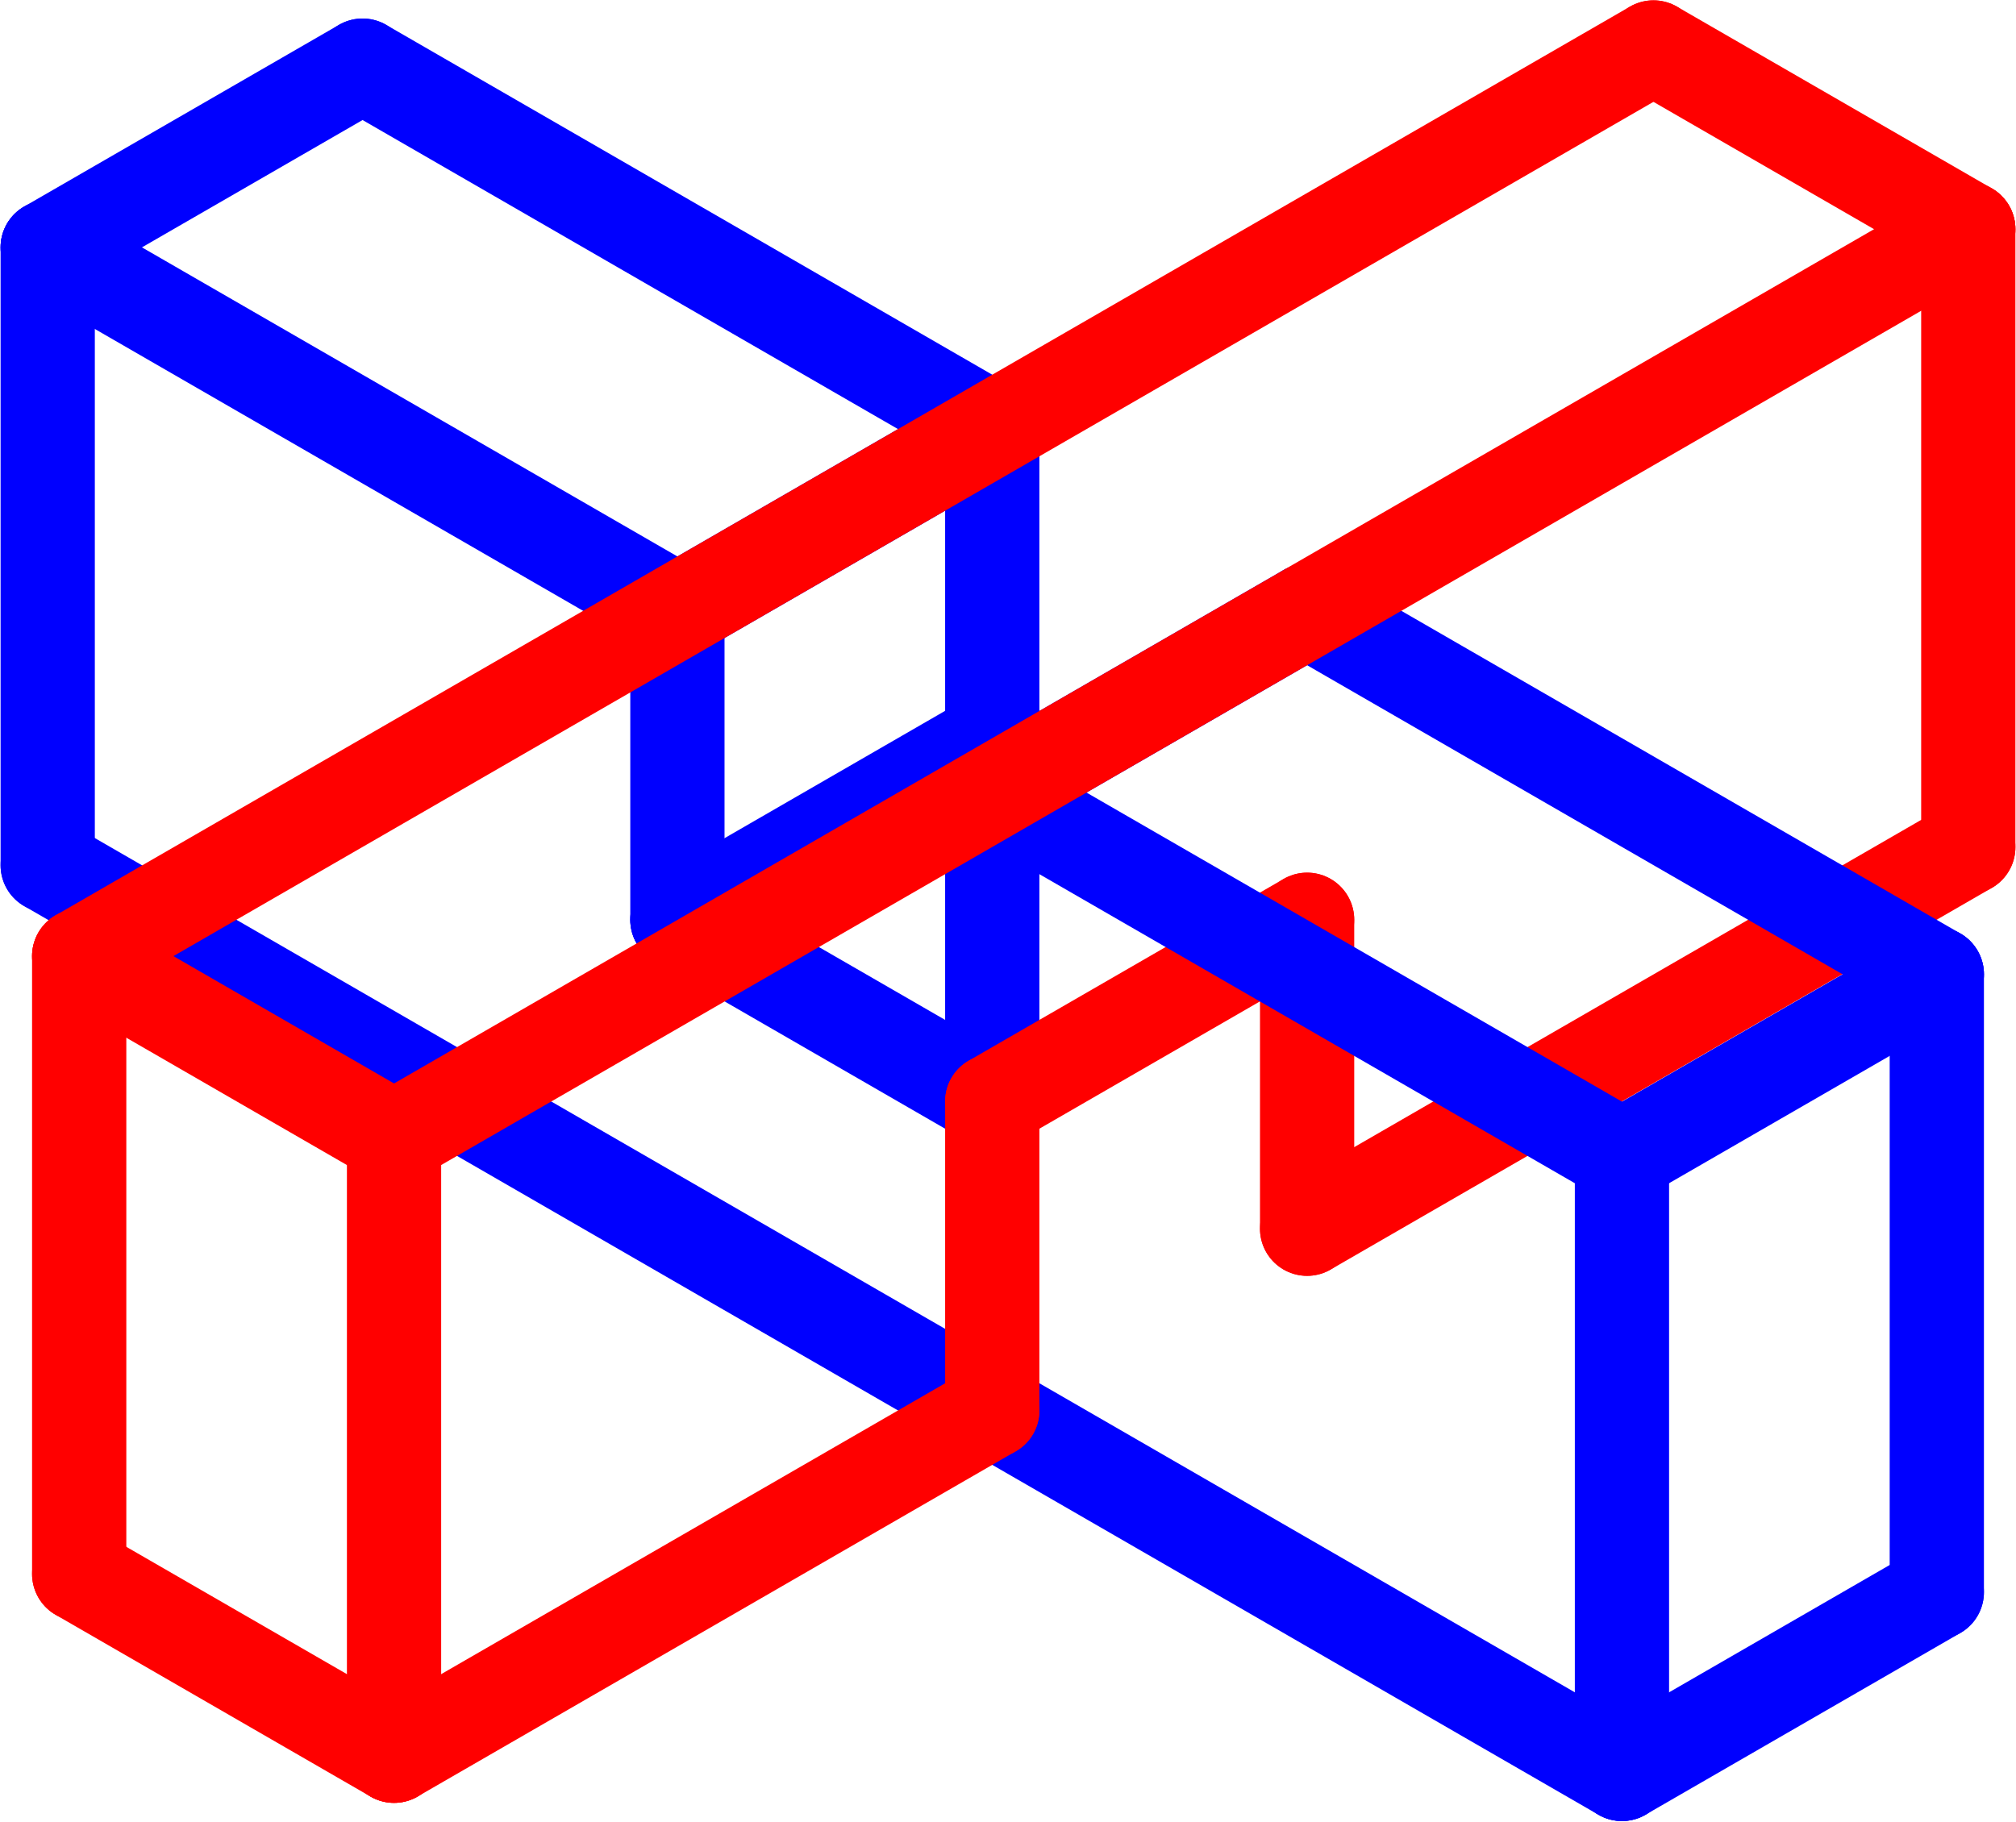
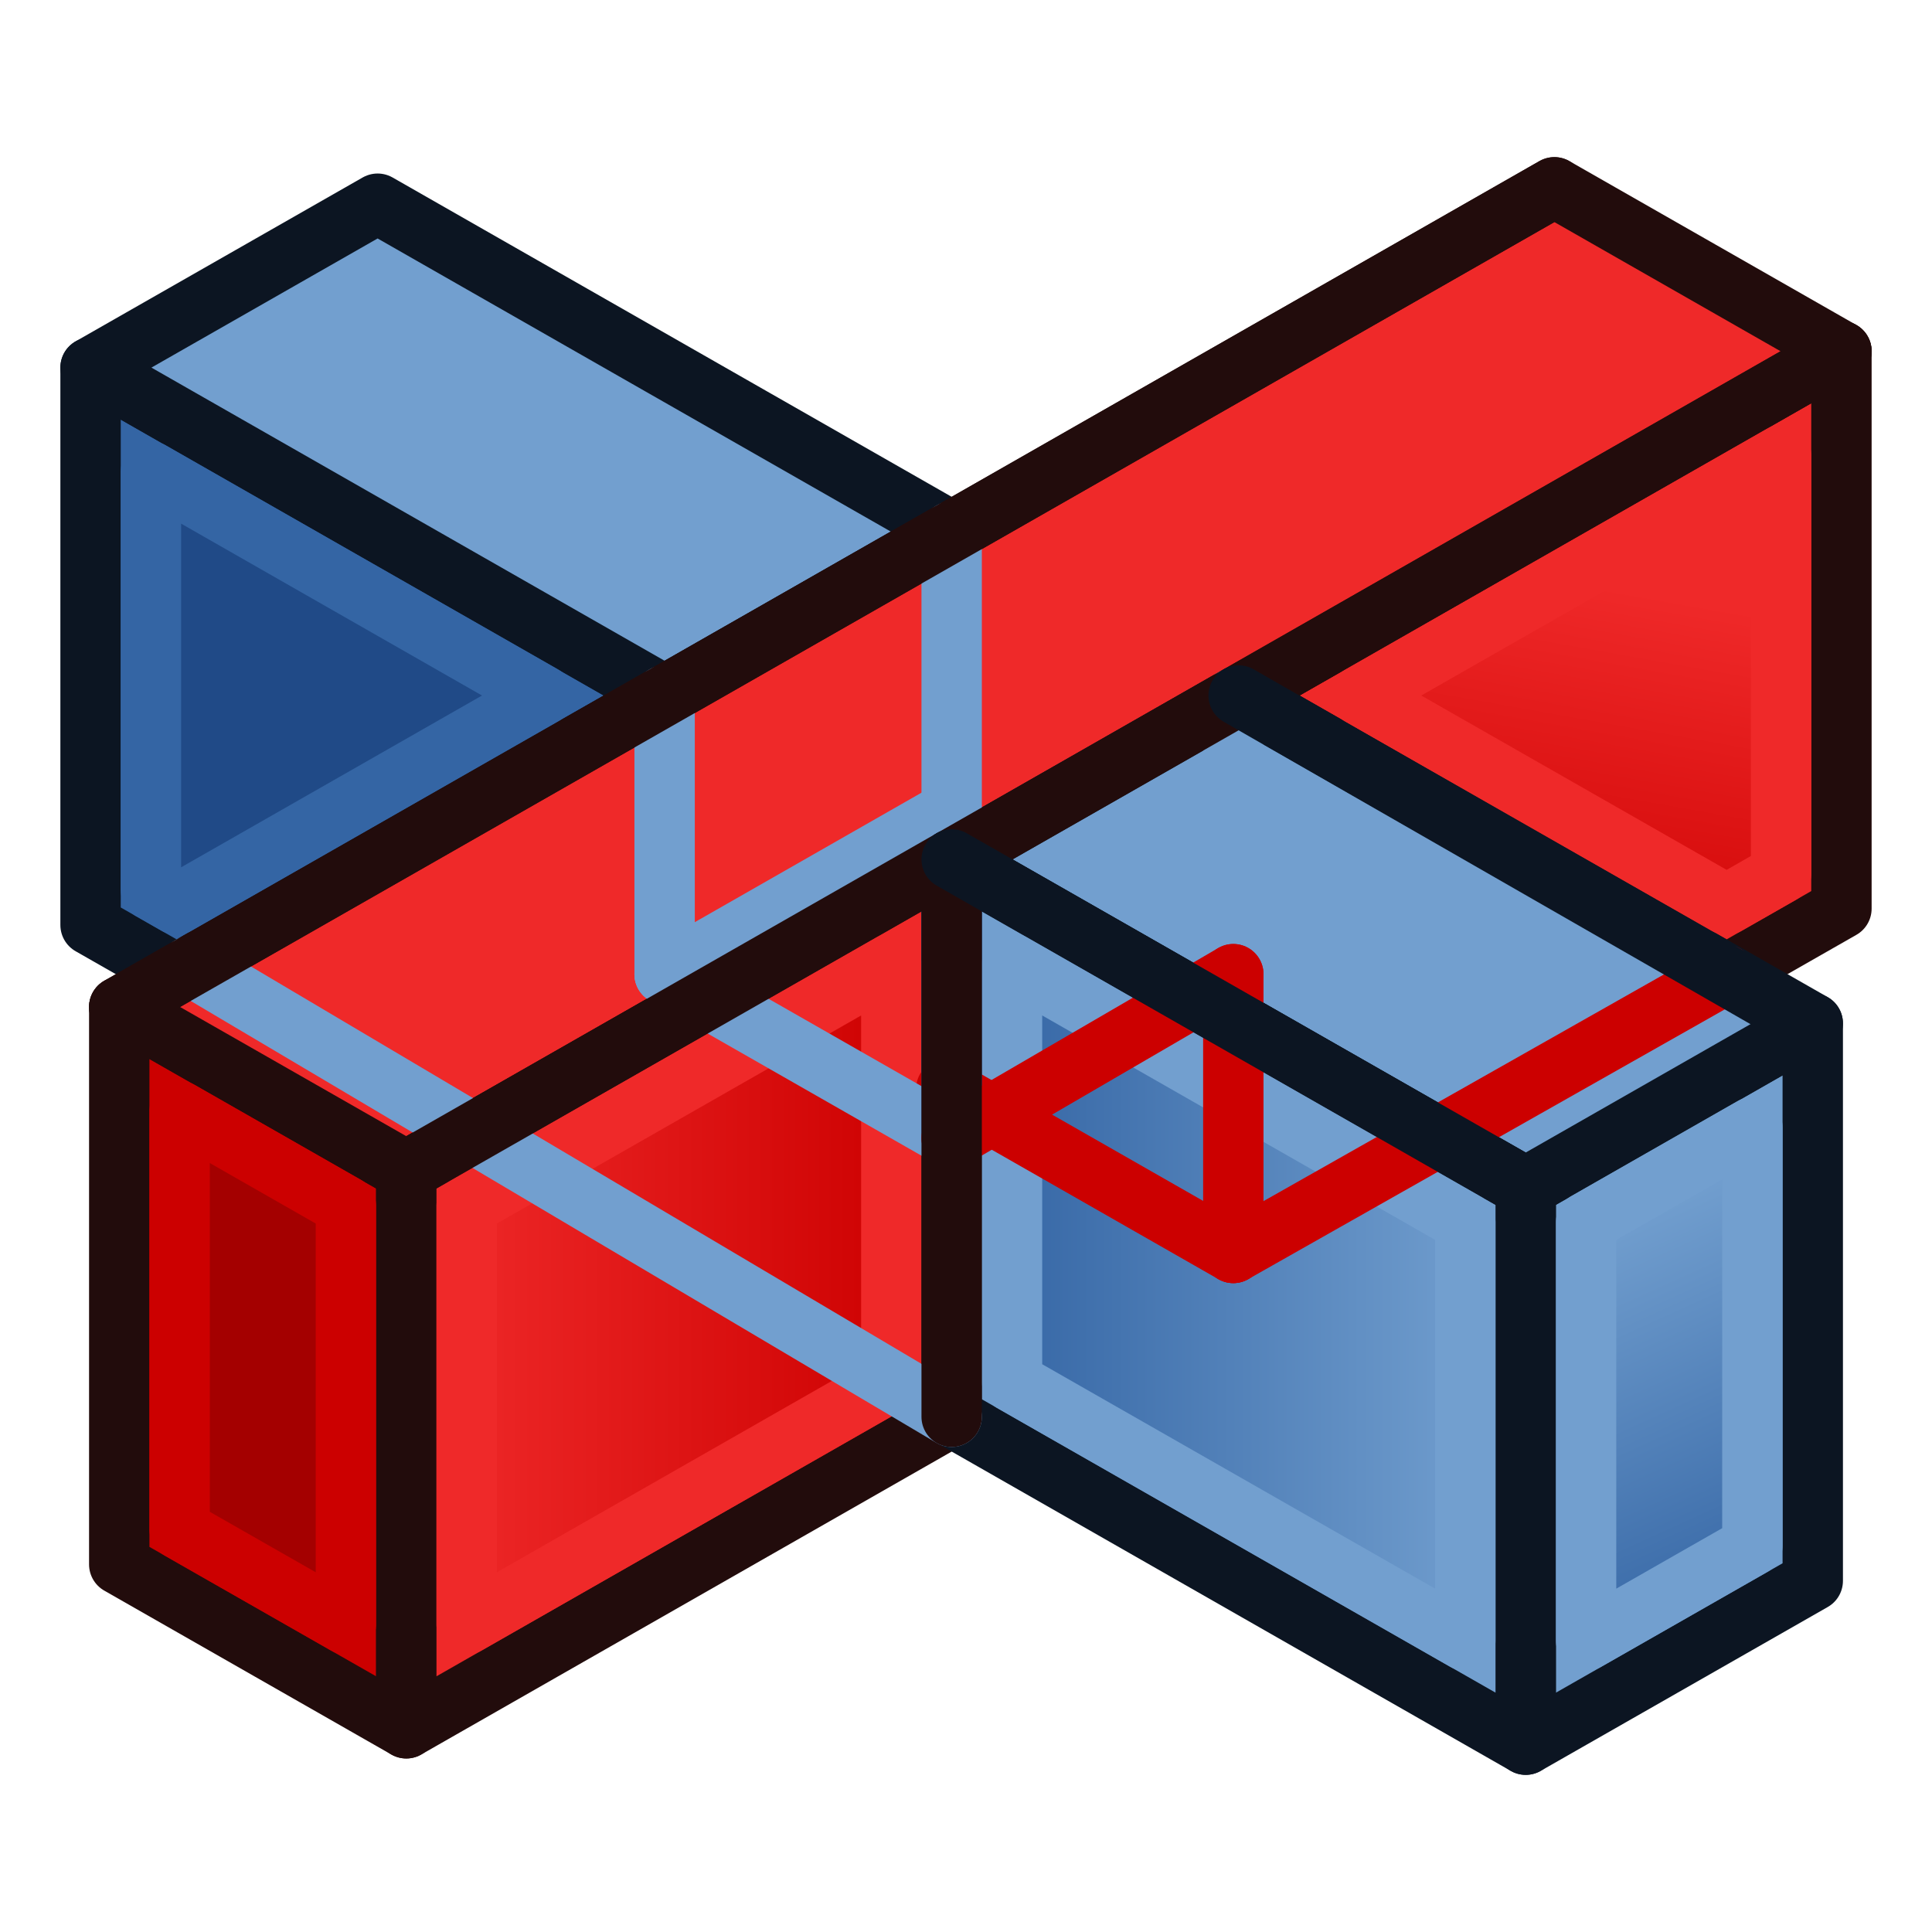
- <svg xmlns="http://www.w3.org/2000/svg" width="45.276mm" viewBox="0 0 452.763 409.23" version="1.2" height="40.923mm" id="svg146">
-   <defs id="defs6" />
-   <g font-weight="400" font-size="31.75" font-style="normal" transform="translate(222.846,206.6187)" id="g14" style="font-style:normal;font-weight:400;font-size:31.75px;font-family:'Sans Serif';fill:none;fill-rule:evenodd;stroke:#0000ff;stroke-width:21.167;stroke-linecap:round;stroke-linejoin:bevel;stroke-miterlimit:4;stroke-dasharray:none;stroke-opacity:1">
-     <path d="M 0,-28.577 70.711,-69.402" id="path12" style="vector-effect:none;fill-rule:evenodd;stroke:#0000ff;stroke-width:21.167;stroke-miterlimit:4;stroke-dasharray:none" />
-   </g>
-   <g font-weight="400" font-size="31.75" font-style="normal" transform="translate(222.846,206.6187)" id="g30" style="font-style:normal;font-weight:400;font-size:31.75px;font-family:'Sans Serif';fill:none;fill-rule:evenodd;stroke:#0000ff;stroke-width:21.167;stroke-linecap:round;stroke-linejoin:bevel;stroke-miterlimit:4;stroke-dasharray:none;stroke-opacity:1">
-     <path d="m 0,-40.825 10.607,6.124" id="path28" style="vector-effect:none;fill-rule:evenodd;stroke:#0000ff;stroke-width:21.167;stroke-miterlimit:4;stroke-dasharray:none" />
-   </g>
-   <g font-weight="400" font-size="31.75" font-style="normal" transform="translate(222.846,206.6187)" id="g42" style="font-style:normal;font-weight:400;font-size:31.75px;font-family:'Sans Serif';fill:none;fill-rule:evenodd;stroke:#0000ff;stroke-width:21.167;stroke-linecap:round;stroke-linejoin:bevel;stroke-miterlimit:4;stroke-dasharray:none;stroke-opacity:1">
-     <path d="M -70.711,-69.402 0,-110.227" id="path40" style="vector-effect:none;fill-rule:evenodd;stroke:#0000ff;stroke-width:21.167;stroke-miterlimit:4;stroke-dasharray:none" />
-   </g>
-   <g font-weight="400" font-size="31.75" font-style="normal" transform="translate(222.846,206.6187)" id="g74" style="font-style:normal;font-weight:400;font-size:31.75px;font-family:'Sans Serif';fill:none;fill-rule:evenodd;stroke:#0000ff;stroke-width:21.167;stroke-linecap:round;stroke-linejoin:bevel;stroke-miterlimit:4;stroke-dasharray:none;stroke-opacity:1">
-     <path d="M 141.421,191.877 V 53.072" id="path72" style="vector-effect:none;fill-rule:evenodd;stroke:#0000ff;stroke-width:21.167;stroke-miterlimit:4;stroke-dasharray:none" />
-   </g>
-   <g font-weight="400" font-size="31.75" font-style="normal" transform="translate(222.846,206.6187)" id="g10" style="font-style:normal;font-weight:400;font-size:31.75px;font-family:'Sans Serif';fill:#0000ff;fill-rule:evenodd;stroke:#0000ff;stroke-width:21.167;stroke-linecap:round;stroke-linejoin:bevel;stroke-miterlimit:4;stroke-dasharray:none;stroke-opacity:1">
-     <path d="M -70.711,0 0,-40.825" id="path8" style="vector-effect:none;fill:#0000ff;fill-rule:evenodd;stroke:#0000ff;stroke-width:21.167;stroke-miterlimit:4;stroke-dasharray:none" />
-   </g>
-   <g font-weight="400" font-size="31.75" font-style="normal" transform="translate(222.846,206.6187)" id="g18" style="font-style:normal;font-weight:400;font-size:31.75px;font-family:'Sans Serif';fill:#0000ff;fill-rule:evenodd;stroke:#0000ff;stroke-width:21.167;stroke-linecap:round;stroke-linejoin:bevel;stroke-miterlimit:4;stroke-dasharray:none;stroke-opacity:1">
-     <path d="M 141.421,53.072 212.132,12.247" id="path16" style="vector-effect:none;fill:#0000ff;fill-rule:evenodd;stroke:#0000ff;stroke-width:21.167;stroke-miterlimit:4;stroke-dasharray:none" />
-   </g>
-   <g font-weight="400" font-size="31.75" font-style="normal" transform="translate(222.846,206.6187)" id="g22" style="font-style:normal;font-weight:400;font-size:31.75px;font-family:'Sans Serif';fill:#0000ff;fill-rule:evenodd;stroke:#0000ff;stroke-width:21.167;stroke-linecap:round;stroke-linejoin:bevel;stroke-miterlimit:4;stroke-dasharray:none;stroke-opacity:1">
-     <path d="m 141.421,191.877 70.711,-40.825" id="path20" style="vector-effect:none;fill:#0000ff;fill-rule:evenodd;stroke:#0000ff;stroke-width:21.167;stroke-miterlimit:4;stroke-dasharray:none" />
-   </g>
-   <g font-weight="400" font-size="31.75" font-style="normal" transform="translate(222.846,206.6187)" id="g26" style="font-style:normal;font-weight:400;font-size:31.75px;font-family:'Sans Serif';fill:#0000ff;fill-rule:evenodd;stroke:#0000ff;stroke-width:21.167;stroke-linecap:round;stroke-linejoin:bevel;stroke-miterlimit:4;stroke-dasharray:none;stroke-opacity:1">
-     <path d="M 0,-40.825 V -110.227" id="path24" style="vector-effect:none;fill:#0000ff;fill-rule:evenodd;stroke:#0000ff;stroke-width:21.167;stroke-miterlimit:4;stroke-dasharray:none" />
-   </g>
-   <g font-weight="400" font-size="31.75" font-style="normal" transform="translate(222.846,206.6187)" id="g38" style="font-style:normal;font-weight:400;font-size:31.75px;font-family:'Sans Serif';fill:#0000ff;fill-rule:evenodd;stroke:#0000ff;stroke-width:21.167;stroke-linecap:round;stroke-linejoin:bevel;stroke-miterlimit:4;stroke-dasharray:none;stroke-opacity:1">
-     <path d="M 212.132,151.052 V 12.247" id="path36" style="vector-effect:none;fill:#0000ff;fill-rule:evenodd;stroke:#0000ff;stroke-width:21.167;stroke-miterlimit:4;stroke-dasharray:none" />
-   </g>
-   <g font-weight="400" font-size="31.75" font-style="normal" transform="translate(222.846,206.6187)" id="g46" style="font-style:normal;font-weight:400;font-size:31.75px;font-family:'Sans Serif';fill:#0000ff;fill-rule:evenodd;stroke:#0000ff;stroke-width:21.167;stroke-linecap:round;stroke-linejoin:bevel;stroke-miterlimit:4;stroke-dasharray:none;stroke-opacity:1">
-     <path d="M -141.421,-191.877 0,-110.227" id="path44" style="vector-effect:none;fill:#0000ff;fill-rule:evenodd;stroke:#0000ff;stroke-width:21.167;stroke-miterlimit:4;stroke-dasharray:none" />
-   </g>
-   <g font-weight="400" font-size="31.75" font-style="normal" transform="translate(222.846,206.6187)" id="g50" style="font-style:normal;font-weight:400;font-size:31.75px;font-family:'Sans Serif';fill:#0000ff;fill-rule:evenodd;stroke:#0000ff;stroke-width:21.167;stroke-linecap:round;stroke-linejoin:bevel;stroke-miterlimit:4;stroke-dasharray:none;stroke-opacity:1">
-     <path d="M -212.132,-12.247 141.421,191.877" id="path48" style="vector-effect:none;fill:#0000ff;fill-rule:evenodd;stroke:#0000ff;stroke-width:21.167;stroke-miterlimit:4;stroke-dasharray:none" />
-   </g>
-   <g font-weight="400" font-size="31.75" font-style="normal" transform="translate(222.846,206.6187)" id="g54" style="font-style:normal;font-weight:400;font-size:31.75px;font-family:'Sans Serif';fill:#0000ff;fill-rule:evenodd;stroke:#0000ff;stroke-width:21.167;stroke-linecap:round;stroke-linejoin:bevel;stroke-miterlimit:4;stroke-dasharray:none;stroke-opacity:1">
-     <path d="m -212.132,-151.052 141.421,81.65" id="path52" style="vector-effect:none;fill:#0000ff;fill-rule:evenodd;stroke:#0000ff;stroke-width:21.167;stroke-miterlimit:4;stroke-dasharray:none" />
-   </g>
-   <g font-weight="400" font-size="31.75" font-style="normal" transform="translate(222.846,206.6187)" id="g58" style="font-style:normal;font-weight:400;font-size:31.75px;font-family:'Sans Serif';fill:#0000ff;fill-rule:evenodd;stroke:#0000ff;stroke-width:21.167;stroke-linecap:round;stroke-linejoin:bevel;stroke-miterlimit:4;stroke-dasharray:none;stroke-opacity:1">
-     <path d="M -70.711,0 V -69.402" id="path56" style="vector-effect:none;fill:#0000ff;fill-rule:evenodd;stroke:#0000ff;stroke-width:21.167;stroke-miterlimit:4;stroke-dasharray:none" />
-   </g>
-   <g font-weight="400" font-size="31.75" font-style="normal" transform="translate(222.846,206.6187)" id="g62" style="font-style:normal;font-weight:400;font-size:31.75px;font-family:'Sans Serif';fill:#0000ff;fill-rule:evenodd;stroke:#0000ff;stroke-width:21.167;stroke-linecap:round;stroke-linejoin:bevel;stroke-miterlimit:4;stroke-dasharray:none;stroke-opacity:1">
-     <path d="M -70.711,0 0,40.825" id="path60" style="vector-effect:none;fill:#0000ff;fill-rule:evenodd;stroke:#0000ff;stroke-width:21.167;stroke-miterlimit:4;stroke-dasharray:none" />
-   </g>
-   <g font-weight="400" font-size="31.75" font-style="normal" transform="translate(222.846,206.6187)" id="g66" style="font-style:normal;font-weight:400;font-size:31.75px;font-family:'Sans Serif';fill:#0000ff;fill-rule:evenodd;stroke:#0000ff;stroke-width:21.167;stroke-linecap:round;stroke-linejoin:bevel;stroke-miterlimit:4;stroke-dasharray:none;stroke-opacity:1">
-     <path d="M 0,40.825 V -28.577" id="path64" style="vector-effect:none;fill:#0000ff;fill-rule:evenodd;stroke:#0000ff;stroke-width:21.167;stroke-miterlimit:4;stroke-dasharray:none" />
-   </g>
-   <g font-weight="400" font-size="31.75" font-style="normal" transform="translate(222.846,206.6187)" id="g78" style="font-style:normal;font-weight:400;font-size:31.75px;font-family:'Sans Serif';fill:#0000ff;fill-rule:evenodd;stroke:#0000ff;stroke-width:21.167;stroke-linecap:round;stroke-linejoin:bevel;stroke-miterlimit:4;stroke-dasharray:none;stroke-opacity:1">
-     <path d="m -212.132,-151.052 70.711,-40.825" id="path76" style="vector-effect:none;fill:#0000ff;fill-rule:evenodd;stroke:#0000ff;stroke-width:21.167;stroke-miterlimit:4;stroke-dasharray:none" />
-   </g>
-   <g font-weight="400" font-size="31.75" font-style="normal" transform="translate(222.846,206.6187)" id="g82" style="font-style:normal;font-weight:400;font-size:31.75px;font-family:'Sans Serif';fill:#0000ff;fill-rule:evenodd;stroke:#0000ff;stroke-width:21.167;stroke-linecap:round;stroke-linejoin:bevel;stroke-miterlimit:4;stroke-dasharray:none;stroke-opacity:1">
-     <path d="M -212.132,-12.247 V -151.052" id="path80" style="vector-effect:none;fill:#0000ff;fill-rule:evenodd;stroke:#0000ff;stroke-width:21.167;stroke-miterlimit:4;stroke-dasharray:none" />
-   </g>
-   <g font-weight="400" font-size="31.75" font-style="normal" transform="translate(229.9171,202.5362)" id="g86" style="font-style:normal;font-weight:400;font-size:31.75px;font-family:'Sans Serif';fill:none;fill-rule:evenodd;stroke:#ff0000;stroke-width:21.167;stroke-linecap:round;stroke-linejoin:bevel;stroke-miterlimit:4;stroke-dasharray:none;stroke-opacity:1">
-     <path d="M -141.421,191.877 V 53.072" id="path84" style="vector-effect:none;fill-rule:evenodd;stroke:#ff0000;stroke-width:21.167;stroke-miterlimit:4;stroke-dasharray:none" />
-   </g>
-   <g font-weight="400" font-size="31.75" font-style="normal" transform="translate(229.9171,202.5362)" id="g90" style="font-style:normal;font-weight:400;font-size:31.75px;font-family:'Sans Serif';fill:none;fill-rule:evenodd;stroke:#ff0000;stroke-width:21.167;stroke-linecap:round;stroke-linejoin:bevel;stroke-miterlimit:4;stroke-dasharray:none;stroke-opacity:1">
-     <path d="m -212.132,151.052 70.711,40.825" id="path88" style="vector-effect:none;fill-rule:evenodd;stroke:#ff0000;stroke-width:21.167;stroke-miterlimit:4;stroke-dasharray:none" />
-   </g>
-   <g font-weight="400" font-size="31.75" font-style="normal" transform="translate(229.9171,202.5362)" id="g94" style="font-style:normal;font-weight:400;font-size:31.75px;font-family:'Sans Serif';fill:none;fill-rule:evenodd;stroke:#ff0000;stroke-width:21.167;stroke-linecap:round;stroke-linejoin:bevel;stroke-miterlimit:4;stroke-dasharray:none;stroke-opacity:1">
-     <path d="M -141.421,191.877 -7.071,114.31" id="path92" style="vector-effect:none;fill-rule:evenodd;stroke:#ff0000;stroke-width:21.167;stroke-miterlimit:4;stroke-dasharray:none" />
-   </g>
-   <g font-weight="400" font-size="31.75" font-style="normal" transform="translate(229.9171,202.5362)" id="g98" style="font-style:normal;font-weight:400;font-size:31.75px;font-family:'Sans Serif';fill:none;fill-rule:evenodd;stroke:#ff0000;stroke-width:21.167;stroke-linecap:round;stroke-linejoin:bevel;stroke-miterlimit:4;stroke-dasharray:none;stroke-opacity:1">
-     <path d="M -7.071,114.31 V 44.907" id="path96" style="vector-effect:none;fill-rule:evenodd;stroke:#ff0000;stroke-width:21.167;stroke-miterlimit:4;stroke-dasharray:none" />
-   </g>
-   <g font-weight="400" font-size="31.75" font-style="normal" transform="translate(229.9171,202.5362)" id="g102" style="font-style:normal;font-weight:400;font-size:31.75px;font-family:'Sans Serif';fill:none;fill-rule:evenodd;stroke:#ff0000;stroke-width:21.167;stroke-linecap:round;stroke-linejoin:bevel;stroke-miterlimit:4;stroke-dasharray:none;stroke-opacity:1">
-     <path d="M -7.071,44.907 63.64,4.082" id="path100" style="vector-effect:none;fill-rule:evenodd;stroke:#ff0000;stroke-width:21.167;stroke-miterlimit:4;stroke-dasharray:none" />
-   </g>
-   <g font-weight="400" font-size="31.75" font-style="normal" transform="translate(229.9171,202.5362)" id="g106" style="font-style:normal;font-weight:400;font-size:31.75px;font-family:'Sans Serif';fill:none;fill-rule:evenodd;stroke:#ff0000;stroke-width:21.167;stroke-linecap:round;stroke-linejoin:bevel;stroke-miterlimit:4;stroke-dasharray:none;stroke-opacity:1">
-     <path d="M 63.64,73.485 V 4.082" id="path104" style="vector-effect:none;fill-rule:evenodd;stroke:#ff0000;stroke-width:21.167;stroke-miterlimit:4;stroke-dasharray:none" />
-   </g>
-   <g font-weight="400" font-size="31.75" font-style="normal" transform="translate(229.9171,202.5362)" id="g118" style="font-style:normal;font-weight:400;font-size:31.75px;font-family:'Sans Serif';fill:none;fill-rule:evenodd;stroke:#ff0000;stroke-width:21.167;stroke-linecap:round;stroke-linejoin:bevel;stroke-miterlimit:4;stroke-dasharray:none;stroke-opacity:1">
-     <path d="M 63.64,73.485 212.132,-12.247" id="path116" style="vector-effect:none;fill-rule:evenodd;stroke:#ff0000;stroke-width:21.167;stroke-miterlimit:4;stroke-dasharray:none" />
-   </g>
-   <g font-weight="400" font-size="31.75" font-style="normal" transform="translate(229.9171,202.5362)" id="g122" style="font-style:normal;font-weight:400;font-size:31.75px;font-family:'Sans Serif';fill:none;fill-rule:evenodd;stroke:#ff0000;stroke-width:21.167;stroke-linecap:round;stroke-linejoin:bevel;stroke-miterlimit:4;stroke-dasharray:none;stroke-opacity:1">
-     <path d="M 212.132,-12.247 V -151.052" id="path120" style="vector-effect:none;fill-rule:evenodd;stroke:#ff0000;stroke-width:21.167;stroke-miterlimit:4;stroke-dasharray:none" />
-   </g>
-   <g font-weight="400" font-size="31.75" font-style="normal" transform="translate(229.9171,202.5362)" id="g126" style="font-style:normal;font-weight:400;font-size:31.75px;font-family:'Sans Serif';fill:none;fill-rule:evenodd;stroke:#ff0000;stroke-width:21.167;stroke-linecap:round;stroke-linejoin:bevel;stroke-miterlimit:4;stroke-dasharray:none;stroke-opacity:1">
-     <path d="m -212.132,12.247 70.711,40.825" id="path124" style="vector-effect:none;fill-rule:evenodd;stroke:#ff0000;stroke-width:21.167;stroke-miterlimit:4;stroke-dasharray:none" />
-   </g>
-   <g font-weight="400" font-size="31.75" font-style="normal" transform="translate(229.9171,202.5362)" id="g134" style="font-style:normal;font-weight:400;font-size:31.75px;font-family:'Sans Serif';fill:none;fill-rule:evenodd;stroke:#ff0000;stroke-width:21.167;stroke-linecap:round;stroke-linejoin:bevel;stroke-miterlimit:4;stroke-dasharray:none;stroke-opacity:1">
-     <path d="m 141.421,-191.877 70.711,40.825" id="path132" style="vector-effect:none;fill-rule:evenodd;stroke:#ff0000;stroke-width:21.167;stroke-miterlimit:4;stroke-dasharray:none" />
-   </g>
-   <g font-weight="400" font-size="31.75" font-style="normal" transform="translate(229.9171,202.5362)" id="g138" style="font-style:normal;font-weight:400;font-size:31.75px;font-family:'Sans Serif';fill:none;fill-rule:evenodd;stroke:#ff0000;stroke-width:21.167;stroke-linecap:round;stroke-linejoin:bevel;stroke-miterlimit:4;stroke-dasharray:none;stroke-opacity:1">
-     <path d="M -212.132,151.052 V 12.247" id="path136" style="vector-effect:none;fill-rule:evenodd;stroke:#ff0000;stroke-width:21.167;stroke-miterlimit:4;stroke-dasharray:none" />
-   </g>
-   <g font-weight="400" font-size="31.75" font-style="normal" transform="translate(229.9171,202.5362)" id="g142" style="font-style:normal;font-weight:400;font-size:31.75px;font-family:'Sans Serif';fill:none;fill-rule:evenodd;stroke:#ff0000;stroke-width:21.167;stroke-linecap:round;stroke-linejoin:bevel;stroke-miterlimit:4;stroke-dasharray:none;stroke-opacity:1">
-     <path d="M -212.132,12.247 141.421,-191.877" id="path140" style="vector-effect:none;fill-rule:evenodd;stroke:#ff0000;stroke-width:21.167;stroke-miterlimit:4;stroke-dasharray:none" />
-   </g>
-   <g font-weight="400" font-size="31.75" font-style="normal" transform="translate(222.846,206.6187)" id="g70" style="font-style:normal;font-weight:400;font-size:31.75px;font-family:'Sans Serif';fill:#0000ff;fill-rule:evenodd;stroke:#0000ff;stroke-width:21.167;stroke-linecap:round;stroke-linejoin:bevel;stroke-miterlimit:4;stroke-dasharray:none;stroke-opacity:1">
-     <path d="M 0,-28.577 141.421,53.072" id="path68" style="vector-effect:none;fill:#0000ff;fill-rule:evenodd;stroke:#0000ff;stroke-width:21.167;stroke-miterlimit:4;stroke-dasharray:none" />
-   </g>
-   <g font-weight="400" font-size="31.75" font-style="normal" transform="translate(222.846,206.6187)" id="g34" style="font-style:normal;font-weight:400;font-size:31.75px;font-family:'Sans Serif';fill:#0000ff;fill-rule:evenodd;stroke:#0000ff;stroke-width:21.167;stroke-linecap:round;stroke-linejoin:bevel;stroke-miterlimit:4;stroke-dasharray:none;stroke-opacity:1">
-     <path d="M 70.711,-69.402 212.132,12.247" id="path32" style="vector-effect:none;fill:#0000ff;fill-rule:evenodd;stroke:#0000ff;stroke-width:21.167;stroke-miterlimit:4;stroke-dasharray:none" />
-   </g>
-   <g font-weight="400" font-size="31.75" font-style="normal" transform="translate(229.9171,202.5362)" id="g130" style="font-style:normal;font-weight:400;font-size:31.75px;font-family:'Sans Serif';fill:none;fill-rule:evenodd;stroke:#ff0000;stroke-width:21.167;stroke-linecap:round;stroke-linejoin:bevel;stroke-miterlimit:4;stroke-dasharray:none;stroke-opacity:1">
-     <path d="M -141.421,53.072 212.132,-151.052" id="path128" style="vector-effect:none;fill-rule:evenodd;stroke:#ff0000;stroke-width:21.167;stroke-miterlimit:4;stroke-dasharray:none" />
+ <svg xmlns="http://www.w3.org/2000/svg" xmlns:xlink="http://www.w3.org/1999/xlink" width="64" height="64" id="svg2869" version="1.1" viewBox="0 0 64 64">
+   <defs id="defs2871">
+     <linearGradient id="linearGradient192">
+       <stop style="stop-color:#3465a4;stop-opacity:1" offset="0" id="stop192" />
+       <stop style="stop-color:#729fcf;stop-opacity:1" offset="1" id="stop193" />
+     </linearGradient>
+     <linearGradient id="linearGradient190">
+       <stop style="stop-color:#ef2929;stop-opacity:1" offset="0" id="stop190" />
+       <stop style="stop-color:#cc0000;stop-opacity:1" offset="1" id="stop191" />
+     </linearGradient>
+     <linearGradient id="linearGradient188">
+       <stop style="stop-color:#3465a4;stop-opacity:1" offset="0" id="stop188" />
+       <stop style="stop-color:#729fcf;stop-opacity:1" offset="1" id="stop189" />
+     </linearGradient>
+     <linearGradient id="linearGradient5">
+       <stop style="stop-color:#ef2929;stop-opacity:1;" offset="0" id="stop19" />
+       <stop style="stop-color:#ef2929;stop-opacity:0;" offset="1" id="stop20" />
+     </linearGradient>
+     <linearGradient id="swatch18">
+       <stop style="stop-color:#ef2929;stop-opacity:1;" offset="0" id="stop18" />
+     </linearGradient>
+     <linearGradient id="swatch15">
+       <stop style="stop-color:#3d0000;stop-opacity:1;" offset="0" id="stop15" />
+     </linearGradient>
+     <linearGradient id="linearGradient5-1">
+       <stop style="stop-color:#ef2929;stop-opacity:1;" offset="0" id="stop5" />
+       <stop style="stop-color:#ef2929;stop-opacity:0;" offset="1" id="stop6" />
+     </linearGradient>
+     <linearGradient id="linearGradient3836-9">
+       <stop style="stop-color:#a40000;stop-opacity:1" offset="0" id="stop3838-8" />
+       <stop style="stop-color:#ef2929;stop-opacity:1" offset="1" id="stop3840-1" />
+     </linearGradient>
+     <linearGradient xlink:href="#linearGradient188" id="linearGradient189" x1="32.574" y1="41.976" x2="47.623" y2="41.976" gradientUnits="userSpaceOnUse" />
+     <linearGradient xlink:href="#linearGradient190" id="linearGradient191" x1="16.377" y1="41.732" x2="30.574" y2="41.732" gradientUnits="userSpaceOnUse" />
+     <linearGradient xlink:href="#linearGradient192" id="linearGradient193" x1="55.761" y1="51.042" x2="50.623" y2="39.73" gradientUnits="userSpaceOnUse" />
+     <linearGradient xlink:href="#linearGradient190" id="linearGradient194" gradientUnits="userSpaceOnUse" x1="47.02" y1="20.019" x2="44.892" y2="32" />
+     <linearGradient xlink:href="#linearGradient190" id="linearGradient195" gradientUnits="userSpaceOnUse" x1="16.377" y1="41.732" x2="30.574" y2="41.732" gradientTransform="matrix(1.115385,0,0,1.115918,-3.692307,-3.709333)" />
+     <linearGradient xlink:href="#linearGradient190" id="linearGradient196" gradientUnits="userSpaceOnUse" x1="16.377" y1="41.732" x2="30.574" y2="41.732" gradientTransform="matrix(1.115385,0,0,1.115918,-3.692307,-3.709333)" />
+     <linearGradient xlink:href="#linearGradient190" id="linearGradient197" gradientUnits="userSpaceOnUse" x1="16.377" y1="41.732" x2="30.574" y2="41.732" gradientTransform="matrix(1.115385,0,0,1.115918,-3.692307,-3.709333)" />
+   </defs>
+   <g id="layer3" style="display:inline">
+     <g id="g138" style="display:none">
+       <path d="m 31.574,28.837 8.525,-4.867" id="path99" style="font-style:normal;font-weight:400;font-size:31.75px;font-family:'Sans Serif';fill:none;fill-rule:evenodd;stroke:#0000ff;stroke-width:2;stroke-linecap:round;stroke-linejoin:round;stroke-miterlimit:4;stroke-dasharray:none;stroke-opacity:1" />
+       <path d="m 31.574,27.377 1.279,0.73" id="path101" style="font-style:normal;font-weight:400;font-size:31.75px;font-family:'Sans Serif';fill:none;fill-rule:evenodd;stroke:#0000ff;stroke-width:2;stroke-linecap:round;stroke-linejoin:round;stroke-miterlimit:4;stroke-dasharray:none;stroke-opacity:1" />
+       <path d="m 23.049,23.97 8.525,-4.867" id="path102" style="font-style:normal;font-weight:400;font-size:31.75px;font-family:'Sans Serif';fill:none;fill-rule:evenodd;stroke:#0000ff;stroke-width:2;stroke-linecap:round;stroke-linejoin:round;stroke-miterlimit:4;stroke-dasharray:none;stroke-opacity:1" />
+       <path d="M 48.623,55.116 V 38.57" id="path103" style="font-style:normal;font-weight:400;font-size:31.75px;font-family:'Sans Serif';fill:none;fill-rule:evenodd;stroke:#0000ff;stroke-width:2;stroke-linecap:round;stroke-linejoin:round;stroke-miterlimit:4;stroke-dasharray:none;stroke-opacity:1" />
+       <path d="m 23.049,32.243 8.525,-4.867" id="path105" style="font-style:normal;font-weight:400;font-size:31.75px;font-family:'Sans Serif';fill:#0000ff;fill-rule:evenodd;stroke:#0000ff;stroke-width:2;stroke-linecap:round;stroke-linejoin:round;stroke-miterlimit:4;stroke-dasharray:none;stroke-opacity:1" />
+       <path d="M 48.623,38.57 57.148,33.703" id="path106" style="font-style:normal;font-weight:400;font-size:31.75px;font-family:'Sans Serif';fill:#0000ff;fill-rule:evenodd;stroke:#0000ff;stroke-width:2;stroke-linecap:round;stroke-linejoin:round;stroke-miterlimit:4;stroke-dasharray:none;stroke-opacity:1" />
+       <path d="M 48.623,55.116 57.148,50.25" id="path107" style="font-style:normal;font-weight:400;font-size:31.75px;font-family:'Sans Serif';fill:#0000ff;fill-rule:evenodd;stroke:#0000ff;stroke-width:2;stroke-linecap:round;stroke-linejoin:round;stroke-miterlimit:4;stroke-dasharray:none;stroke-opacity:1" />
+       <path d="M 31.574,27.377 V 19.104" id="path108" style="font-style:normal;font-weight:400;font-size:31.75px;font-family:'Sans Serif';fill:#0000ff;fill-rule:evenodd;stroke:#0000ff;stroke-width:2;stroke-linecap:round;stroke-linejoin:round;stroke-miterlimit:4;stroke-dasharray:none;stroke-opacity:1" />
+       <path d="M 57.148,50.25 V 33.703" id="path109" style="font-style:normal;font-weight:400;font-size:31.75px;font-family:'Sans Serif';fill:#0000ff;fill-rule:evenodd;stroke:#0000ff;stroke-width:2;stroke-linecap:round;stroke-linejoin:round;stroke-miterlimit:4;stroke-dasharray:none;stroke-opacity:1" />
+       <path d="M 14.525,9.371 31.574,19.104" id="path110" style="font-style:normal;font-weight:400;font-size:31.75px;font-family:'Sans Serif';fill:#0000ff;fill-rule:evenodd;stroke:#0000ff;stroke-width:2;stroke-linecap:round;stroke-linejoin:round;stroke-miterlimit:4;stroke-dasharray:none;stroke-opacity:1" />
+       <path d="M 6,30.783 48.623,55.116" id="path111" style="font-style:normal;font-weight:400;font-size:31.75px;font-family:'Sans Serif';fill:#0000ff;fill-rule:evenodd;stroke:#0000ff;stroke-width:2;stroke-linecap:round;stroke-linejoin:round;stroke-miterlimit:4;stroke-dasharray:none;stroke-opacity:1" />
+       <path d="M 6,14.237 23.049,23.97" id="path112" style="font-style:normal;font-weight:400;font-size:31.75px;font-family:'Sans Serif';fill:#0000ff;fill-rule:evenodd;stroke:#0000ff;stroke-width:2;stroke-linecap:round;stroke-linejoin:round;stroke-miterlimit:4;stroke-dasharray:none;stroke-opacity:1" />
+       <path d="M 23.049,32.243 V 23.97" id="path113" style="font-style:normal;font-weight:400;font-size:31.75px;font-family:'Sans Serif';fill:#0000ff;fill-rule:evenodd;stroke:#0000ff;stroke-width:2;stroke-linecap:round;stroke-linejoin:round;stroke-miterlimit:4;stroke-dasharray:none;stroke-opacity:1" />
+       <path d="m 23.049,32.243 8.525,4.867" id="path114" style="font-style:normal;font-weight:400;font-size:31.75px;font-family:'Sans Serif';fill:#0000ff;fill-rule:evenodd;stroke:#0000ff;stroke-width:2;stroke-linecap:round;stroke-linejoin:round;stroke-miterlimit:4;stroke-dasharray:none;stroke-opacity:1" />
+       <path d="M 31.574,37.11 V 28.837" id="path115" style="font-style:normal;font-weight:400;font-size:31.75px;font-family:'Sans Serif';fill:#0000ff;fill-rule:evenodd;stroke:#0000ff;stroke-width:2;stroke-linecap:round;stroke-linejoin:round;stroke-miterlimit:4;stroke-dasharray:none;stroke-opacity:1" />
+       <path d="M 6,14.237 14.525,9.371" id="path117" style="font-style:normal;font-weight:400;font-size:31.75px;font-family:'Sans Serif';fill:#0000ff;fill-rule:evenodd;stroke:#0000ff;stroke-width:2;stroke-linecap:round;stroke-linejoin:round;stroke-miterlimit:4;stroke-dasharray:none;stroke-opacity:1" />
+       <path d="M 6,30.783 V 14.237" id="path118" style="font-style:normal;font-weight:400;font-size:31.75px;font-family:'Sans Serif';fill:#0000ff;fill-rule:evenodd;stroke:#0000ff;stroke-width:2;stroke-linecap:round;stroke-linejoin:round;stroke-miterlimit:4;stroke-dasharray:none;stroke-opacity:1" />
+       <path d="M 15.377,54.629 V 38.083" id="path119" style="font-style:normal;font-weight:400;font-size:31.75px;font-family:'Sans Serif';fill:none;fill-rule:evenodd;stroke:#ff0000;stroke-width:2;stroke-linecap:round;stroke-linejoin:round;stroke-miterlimit:4;stroke-dasharray:none;stroke-opacity:1" />
+       <path d="m 6.852,49.763 8.525,4.867" id="path121" style="font-style:normal;font-weight:400;font-size:31.75px;font-family:'Sans Serif';fill:none;fill-rule:evenodd;stroke:#ff0000;stroke-width:2;stroke-linecap:round;stroke-linejoin:round;stroke-miterlimit:4;stroke-dasharray:none;stroke-opacity:1" />
+       <path d="M 15.377,54.629 31.574,45.383" id="path122" style="font-style:normal;font-weight:400;font-size:31.75px;font-family:'Sans Serif';fill:none;fill-rule:evenodd;stroke:#ff0000;stroke-width:2;stroke-linecap:round;stroke-linejoin:round;stroke-miterlimit:4;stroke-dasharray:none;stroke-opacity:1" />
+       <path d="M 31.574,45.383 V 37.11" id="path123" style="font-style:normal;font-weight:400;font-size:31.75px;font-family:'Sans Serif';fill:none;fill-rule:evenodd;stroke:#ff0000;stroke-width:2;stroke-linecap:round;stroke-linejoin:round;stroke-miterlimit:4;stroke-dasharray:none;stroke-opacity:1" />
+       <path d="M 31.574,37.11 40.098,32.243" id="path125" style="font-style:normal;font-weight:400;font-size:31.75px;font-family:'Sans Serif';fill:none;fill-rule:evenodd;stroke:#ff0000;stroke-width:2;stroke-linecap:round;stroke-linejoin:round;stroke-miterlimit:4;stroke-dasharray:none;stroke-opacity:1" />
+       <path d="M 40.098,40.516 V 32.243" id="path126" style="font-style:normal;font-weight:400;font-size:31.75px;font-family:'Sans Serif';fill:none;fill-rule:evenodd;stroke:#ff0000;stroke-width:2;stroke-linecap:round;stroke-linejoin:round;stroke-miterlimit:4;stroke-dasharray:none;stroke-opacity:1" />
+       <path d="M 40.098,40.516 58,30.297" id="path127" style="font-style:normal;font-weight:400;font-size:31.75px;font-family:'Sans Serif';fill:none;fill-rule:evenodd;stroke:#ff0000;stroke-width:2;stroke-linecap:round;stroke-linejoin:round;stroke-miterlimit:4;stroke-dasharray:none;stroke-opacity:1" />
+       <path d="M 58,30.297 V 13.75" id="path129" style="font-style:normal;font-weight:400;font-size:31.75px;font-family:'Sans Serif';fill:none;fill-rule:evenodd;stroke:#ff0000;stroke-width:2;stroke-linecap:round;stroke-linejoin:round;stroke-miterlimit:4;stroke-dasharray:none;stroke-opacity:1" />
+       <path d="m 6.852,33.217 8.525,4.867" id="path130" style="font-style:normal;font-weight:400;font-size:31.75px;font-family:'Sans Serif';fill:none;fill-rule:evenodd;stroke:#ff0000;stroke-width:2;stroke-linecap:round;stroke-linejoin:round;stroke-miterlimit:4;stroke-dasharray:none;stroke-opacity:1" />
+       <path d="m 49.475,8.884 8.525,4.867" id="path131" style="font-style:normal;font-weight:400;font-size:31.75px;font-family:'Sans Serif';fill:none;fill-rule:evenodd;stroke:#ff0000;stroke-width:2;stroke-linecap:round;stroke-linejoin:round;stroke-miterlimit:4;stroke-dasharray:none;stroke-opacity:1" />
+       <path d="M 6.852,49.763 V 33.217" id="path133" style="font-style:normal;font-weight:400;font-size:31.75px;font-family:'Sans Serif';fill:none;fill-rule:evenodd;stroke:#ff0000;stroke-width:2;stroke-linecap:round;stroke-linejoin:round;stroke-miterlimit:4;stroke-dasharray:none;stroke-opacity:1" />
+       <path d="M 6.852,33.217 49.475,8.884" id="path134" style="font-style:normal;font-weight:400;font-size:31.75px;font-family:'Sans Serif';fill:none;fill-rule:evenodd;stroke:#ff0000;stroke-width:2;stroke-linecap:round;stroke-linejoin:round;stroke-miterlimit:4;stroke-dasharray:none;stroke-opacity:1" />
+       <path d="m 31.574,28.837 17.049,9.733" id="path135" style="font-style:normal;font-weight:400;font-size:31.75px;font-family:'Sans Serif';fill:#0000ff;fill-rule:evenodd;stroke:#0000ff;stroke-width:2;stroke-linecap:round;stroke-linejoin:round;stroke-miterlimit:4;stroke-dasharray:none;stroke-opacity:1" />
+       <path d="m 40.098,23.97 17.049,9.733" id="path137" style="font-style:normal;font-weight:400;font-size:31.75px;font-family:'Sans Serif';fill:#0000ff;fill-rule:evenodd;stroke:#0000ff;stroke-width:2;stroke-linecap:round;stroke-linejoin:round;stroke-miterlimit:4;stroke-dasharray:none;stroke-opacity:1" />
+       <path d="M 15.377,38.083 58,13.75" id="path138" style="font-style:normal;font-weight:400;font-size:31.75px;font-family:'Sans Serif';fill:none;fill-rule:evenodd;stroke:#ff0000;stroke-width:2;stroke-linecap:round;stroke-linejoin:round;stroke-miterlimit:4;stroke-dasharray:none;stroke-opacity:1" />
+     </g>
+     <path d="M 22.016,23.04 3,12.177 v 18.465 l 2.852,1.628 z" style="fill:#3465a4;stroke:#0c1522;stroke-width:2;stroke-linecap:round;stroke-linejoin:round;stroke-dasharray:none;stroke-opacity:1" id="path141" />
+     <path d="M 22.016,23.04 31.525,17.609 12.509,6.748 3,12.177 Z" style="fill:#729fcf;stroke:#0c1522;stroke-width:2;stroke-linecap:round;stroke-linejoin:round;stroke-dasharray:none;stroke-opacity:1" id="path139" />
+     <path d="M 61,11.635 41.032,23.04 57.196,32.27 61,30.099 Z" style="fill:#ef2929;stroke:#220c0c;stroke-width:2;stroke-linecap:round;stroke-linejoin:round;stroke-dasharray:none;stroke-opacity:1" id="path145" />
+     <path d="M 13.459,57.252 V 38.789 l -9.509,-5.431 v 18.465 z" style="fill:#cc0000;stroke:#220c0c;stroke-width:2;stroke-linecap:round;stroke-linejoin:round;stroke-dasharray:none;stroke-opacity:1" id="path144" />
+     <path d="M 51.491,6.205 31.525,17.609 22.016,23.04 5.852,32.27 3.95,33.358 13.459,38.789 15.361,37.702 23.443,33.088 32.95,27.656 61,11.635 Z" style="fill:#ef2929;stroke:#220c0c;stroke-width:2;stroke-linecap:round;stroke-linejoin:round;stroke-dasharray:none;stroke-opacity:1" id="path143" />
+     <path d="m 31.525,28.469 -8.082,4.618 -8.082,4.614 -1.902,1.088 v 18.463 l 18.066,-10.318 v -9.232 z" style="fill:#ef2929;stroke:#220c0c;stroke-width:2;stroke-linecap:round;stroke-linejoin:round;stroke-dasharray:none;stroke-opacity:1" id="path142" />
+     <path d="M 50.541,39.332 V 57.795 L 60.05,52.366 V 33.901 Z" style="fill:#729fcf;stroke:#0c1522;stroke-width:2;stroke-linecap:round;stroke-linejoin:round;stroke-dasharray:none;stroke-opacity:1" id="path148" />
+     <path d="m 41.032,23.04 -9.507,5.429 8.082,4.616 1.425,0.815 6.655,3.801 2.854,1.63 9.509,-5.431 -2.854,-1.63 z" style="fill:#729fcf;stroke:#0c1522;stroke-width:2;stroke-linecap:round;stroke-linejoin:round;stroke-dasharray:none;stroke-opacity:1" id="path147" />
+     <path d="m 31.525,28.469 v 9.232 9.232 l 19.016,10.861 V 39.332 l -2.854,-1.63 -6.655,-3.801 -1.425,-0.815 z" style="fill:#729fcf;stroke:#0c1522;stroke-width:2;stroke-linecap:round;stroke-linejoin:round;stroke-dasharray:none;stroke-opacity:1" id="path146" />
+     <path d="m 33.367,31.924 4.562,2.605 1.279,0.73 5.967,3.406 1.654,0.945 V 52.027 L 33.367,44.342 v -7.232 z" style="fill:url(#linearGradient189);stroke:#729fcf;stroke-width:1.793;stroke-linecap:round;stroke-linejoin:round;stroke-dasharray:none;stroke-opacity:1" id="path184" transform="matrix(1.115385,0,0,1.115918,-3.692307,-3.709333)" />
+     <path style="font-variation-settings:normal;opacity:1;vector-effect:none;fill:none;fill-opacity:1;stroke:#cc0000;stroke-width:2;stroke-linecap:round;stroke-linejoin:round;stroke-miterlimit:4;stroke-dasharray:none;stroke-dashoffset:0;stroke-opacity:1;-inkscape-stroke:none" d="M 57.138,32.286 40.855,41.504" id="path199" />
+     <path d="M 7.793,17.324 19.434,23.971 8.557,30.178 7.793,29.742 Z" style="fill:#204a87;stroke:#3465a4;stroke-width:1.793;stroke-linecap:round;stroke-linejoin:round;stroke-dasharray:none;stroke-opacity:1" id="path185" transform="matrix(1.115385,0,0,1.115918,-3.692307,-3.709333)" />
+     <path d="M 8.645,36.305 13.584,39.125 v 12.416 l -4.939,-2.818 z" style="fill:#a40000;stroke:#cc0000;stroke-width:1.793;stroke-linecap:round;stroke-linejoin:round;stroke-dasharray:none;stroke-opacity:1" id="path186" transform="matrix(1.115385,0,0,1.115918,-3.692307,-3.709333)" />
+     <path d="m 29.781,31.924 v 5.186 7.232 L 17.17,51.541 V 39.123 l 0.801,-0.457 7.246,-4.135 z" style="fill:url(#linearGradient191);stroke:#ef2929;stroke-width:1.793;stroke-linecap:round;stroke-linejoin:round;stroke-dasharray:none;stroke-opacity:1" id="path187" transform="matrix(1.115385,0,0,1.115918,-3.692307,-3.709333)" />
+     <path d="m 55.355,36.791 v 12.418 l -4.939,2.818 V 39.611 Z" style="fill:url(#linearGradient193);stroke:#729fcf;stroke-width:1.793;stroke-linecap:round;stroke-linejoin:round;stroke-dasharray:none;stroke-opacity:1" id="path188" transform="matrix(1.115385,0,0,1.115918,-3.692307,-3.709333)" />
+     <path d="M 56.207,16.838 V 29.256 L 54.59,30.178 43.713,23.971 Z" style="font-variation-settings:normal;opacity:1;vector-effect:none;fill:url(#linearGradient194);fill-opacity:1;stroke:#ef2929;stroke-width:1.793;stroke-linecap:round;stroke-linejoin:round;stroke-miterlimit:4;stroke-dasharray:none;stroke-dashoffset:0;stroke-opacity:1;-inkscape-stroke:none;stop-color:#000000;stop-opacity:1" id="path193" transform="matrix(1.115385,0,0,1.115918,-3.692307,-3.709333)" />
+     <g id="g180" style="display:inline;opacity:1;mix-blend-mode:normal;stroke-width:0.896" transform="matrix(1.115385,0,0,1.115918,-3.692307,-3.709333)">
+       <path d="m 23.049,32.243 8.525,-4.867" id="path153" style="font-style:normal;font-weight:400;font-size:31.75px;font-family:'Sans Serif';fill:none;fill-rule:evenodd;stroke:#729fcf;stroke-width:1.793;stroke-linecap:round;stroke-linejoin:round;stroke-miterlimit:4;stroke-dasharray:none;stroke-opacity:1" />
+       <path d="m 31.414,35.65 8.525,4.867" id="path182" style="font-style:normal;font-weight:400;font-size:31.75px;font-family:'Sans Serif';fill:none;fill-rule:evenodd;stroke:#cc0000;stroke-width:1.793;stroke-linecap:round;stroke-linejoin:round;stroke-miterlimit:4;stroke-dasharray:none;stroke-opacity:1" />
+       <path d="M 31.574,27.377 V 19.104" id="path156" style="font-style:normal;font-weight:400;font-size:31.75px;font-family:'Sans Serif';fill:none;fill-rule:evenodd;stroke:#729fcf;stroke-width:1.793;stroke-linecap:round;stroke-linejoin:round;stroke-miterlimit:4;stroke-dasharray:none;stroke-opacity:1" />
+       <path d="M 23.049,32.243 V 23.97" id="path161" style="font-style:normal;font-weight:400;font-size:31.75px;font-family:'Sans Serif';fill:none;fill-rule:evenodd;stroke:#729fcf;stroke-width:1.793;stroke-linecap:round;stroke-linejoin:round;stroke-miterlimit:4;stroke-dasharray:none;stroke-opacity:1" />
+       <path d="m 23.049,32.243 8.525,4.867" id="path162" style="font-style:normal;font-weight:400;font-size:31.75px;font-family:'Sans Serif';fill:none;fill-rule:evenodd;stroke:#729fcf;stroke-width:1.793;stroke-linecap:round;stroke-linejoin:round;stroke-miterlimit:4;stroke-dasharray:none;stroke-opacity:1" />
+       <path d="M 31.574,37.11 V 28.837" id="path163" style="font-style:normal;font-weight:400;font-size:31.75px;font-family:'Sans Serif';fill:#0000ff;fill-rule:evenodd;stroke:#204a87;stroke-width:1.793;stroke-linecap:round;stroke-linejoin:round;stroke-miterlimit:4;stroke-dasharray:none;stroke-opacity:1" />
+       <path d="M 39.939,32.334 V 24.061" id="path180" style="font-style:normal;font-weight:400;font-size:31.75px;font-family:'Sans Serif';fill:none;fill-rule:evenodd;stroke:#729fcf;stroke-width:1.793;stroke-linecap:round;stroke-linejoin:round;stroke-miterlimit:4;stroke-dasharray:none;stroke-opacity:1" />
+       <path d="m 31.574,37.11 8.365,-4.867" id="path170" style="font-style:normal;font-weight:400;font-size:31.75px;font-family:'Sans Serif';fill:none;fill-rule:evenodd;stroke:#cc0000;stroke-width:1.793;stroke-linecap:round;stroke-linejoin:round;stroke-miterlimit:4;stroke-dasharray:none;stroke-opacity:1" />
+       <path d="M 39.939,40.517 V 32.243" id="path181" style="font-style:normal;font-weight:400;font-size:31.75px;font-family:'Sans Serif';fill:none;fill-rule:evenodd;stroke:#cc0000;stroke-width:1.793;stroke-linecap:round;stroke-linejoin:round;stroke-miterlimit:4;stroke-dasharray:none;stroke-opacity:1" />
+     </g>
+     <path style="font-variation-settings:normal;opacity:1;vector-effect:none;fill:none;fill-opacity:1;stroke:#729fcf;stroke-width:2;stroke-linecap:round;stroke-linejoin:round;stroke-miterlimit:4;stroke-dasharray:none;stroke-dashoffset:0;stroke-opacity:1;-inkscape-stroke:none" d="M 31.525,46.934 6.325,32" id="path198" />
+     <path style="font-variation-settings:normal;opacity:1;vector-effect:none;fill:url(#linearGradient195);fill-opacity:1;stroke:#220c0c;stroke-width:2;stroke-linecap:round;stroke-linejoin:round;stroke-miterlimit:4;stroke-dasharray:none;stroke-dashoffset:0;stroke-opacity:1;-inkscape-stroke:none" d="M 13.459,38.789 61,11.635" id="path194" />
+     <path style="font-variation-settings:normal;opacity:1;vector-effect:none;fill:url(#linearGradient196);fill-opacity:1;stroke:#220c0c;stroke-width:2;stroke-linecap:round;stroke-linejoin:round;stroke-miterlimit:4;stroke-dasharray:none;stroke-dashoffset:0;stroke-opacity:1;-inkscape-stroke:none" d="M 3.95,33.358 51.491,6.205" id="path195" />
+     <path style="font-variation-settings:normal;opacity:1;vector-effect:none;fill:url(#linearGradient197);fill-opacity:1;stroke:#220c0c;stroke-width:2;stroke-linecap:round;stroke-linejoin:round;stroke-miterlimit:4;stroke-dasharray:none;stroke-dashoffset:0;stroke-opacity:1;-inkscape-stroke:none" d="M 31.525,46.934 V 28.469" id="path196" />
+     <path style="font-variation-settings:normal;opacity:1;vector-effect:none;fill:none;fill-opacity:1;stroke:#0c1522;stroke-width:2;stroke-linecap:round;stroke-linejoin:round;stroke-miterlimit:4;stroke-dasharray:none;stroke-dashoffset:0;stroke-opacity:1;-inkscape-stroke:none" d="M 41.032,23.04 60,33.929" id="path197" />
+     <path style="font-variation-settings:normal;opacity:1;vector-effect:none;fill:none;fill-opacity:1;stroke:#0c1522;stroke-width:2;stroke-linecap:round;stroke-linejoin:round;stroke-miterlimit:4;stroke-dasharray:none;stroke-dashoffset:0;stroke-opacity:1;-inkscape-stroke:none" d="m 50.541,39.332 -19.016,-10.863" id="path200" />
  </g>
</svg>
